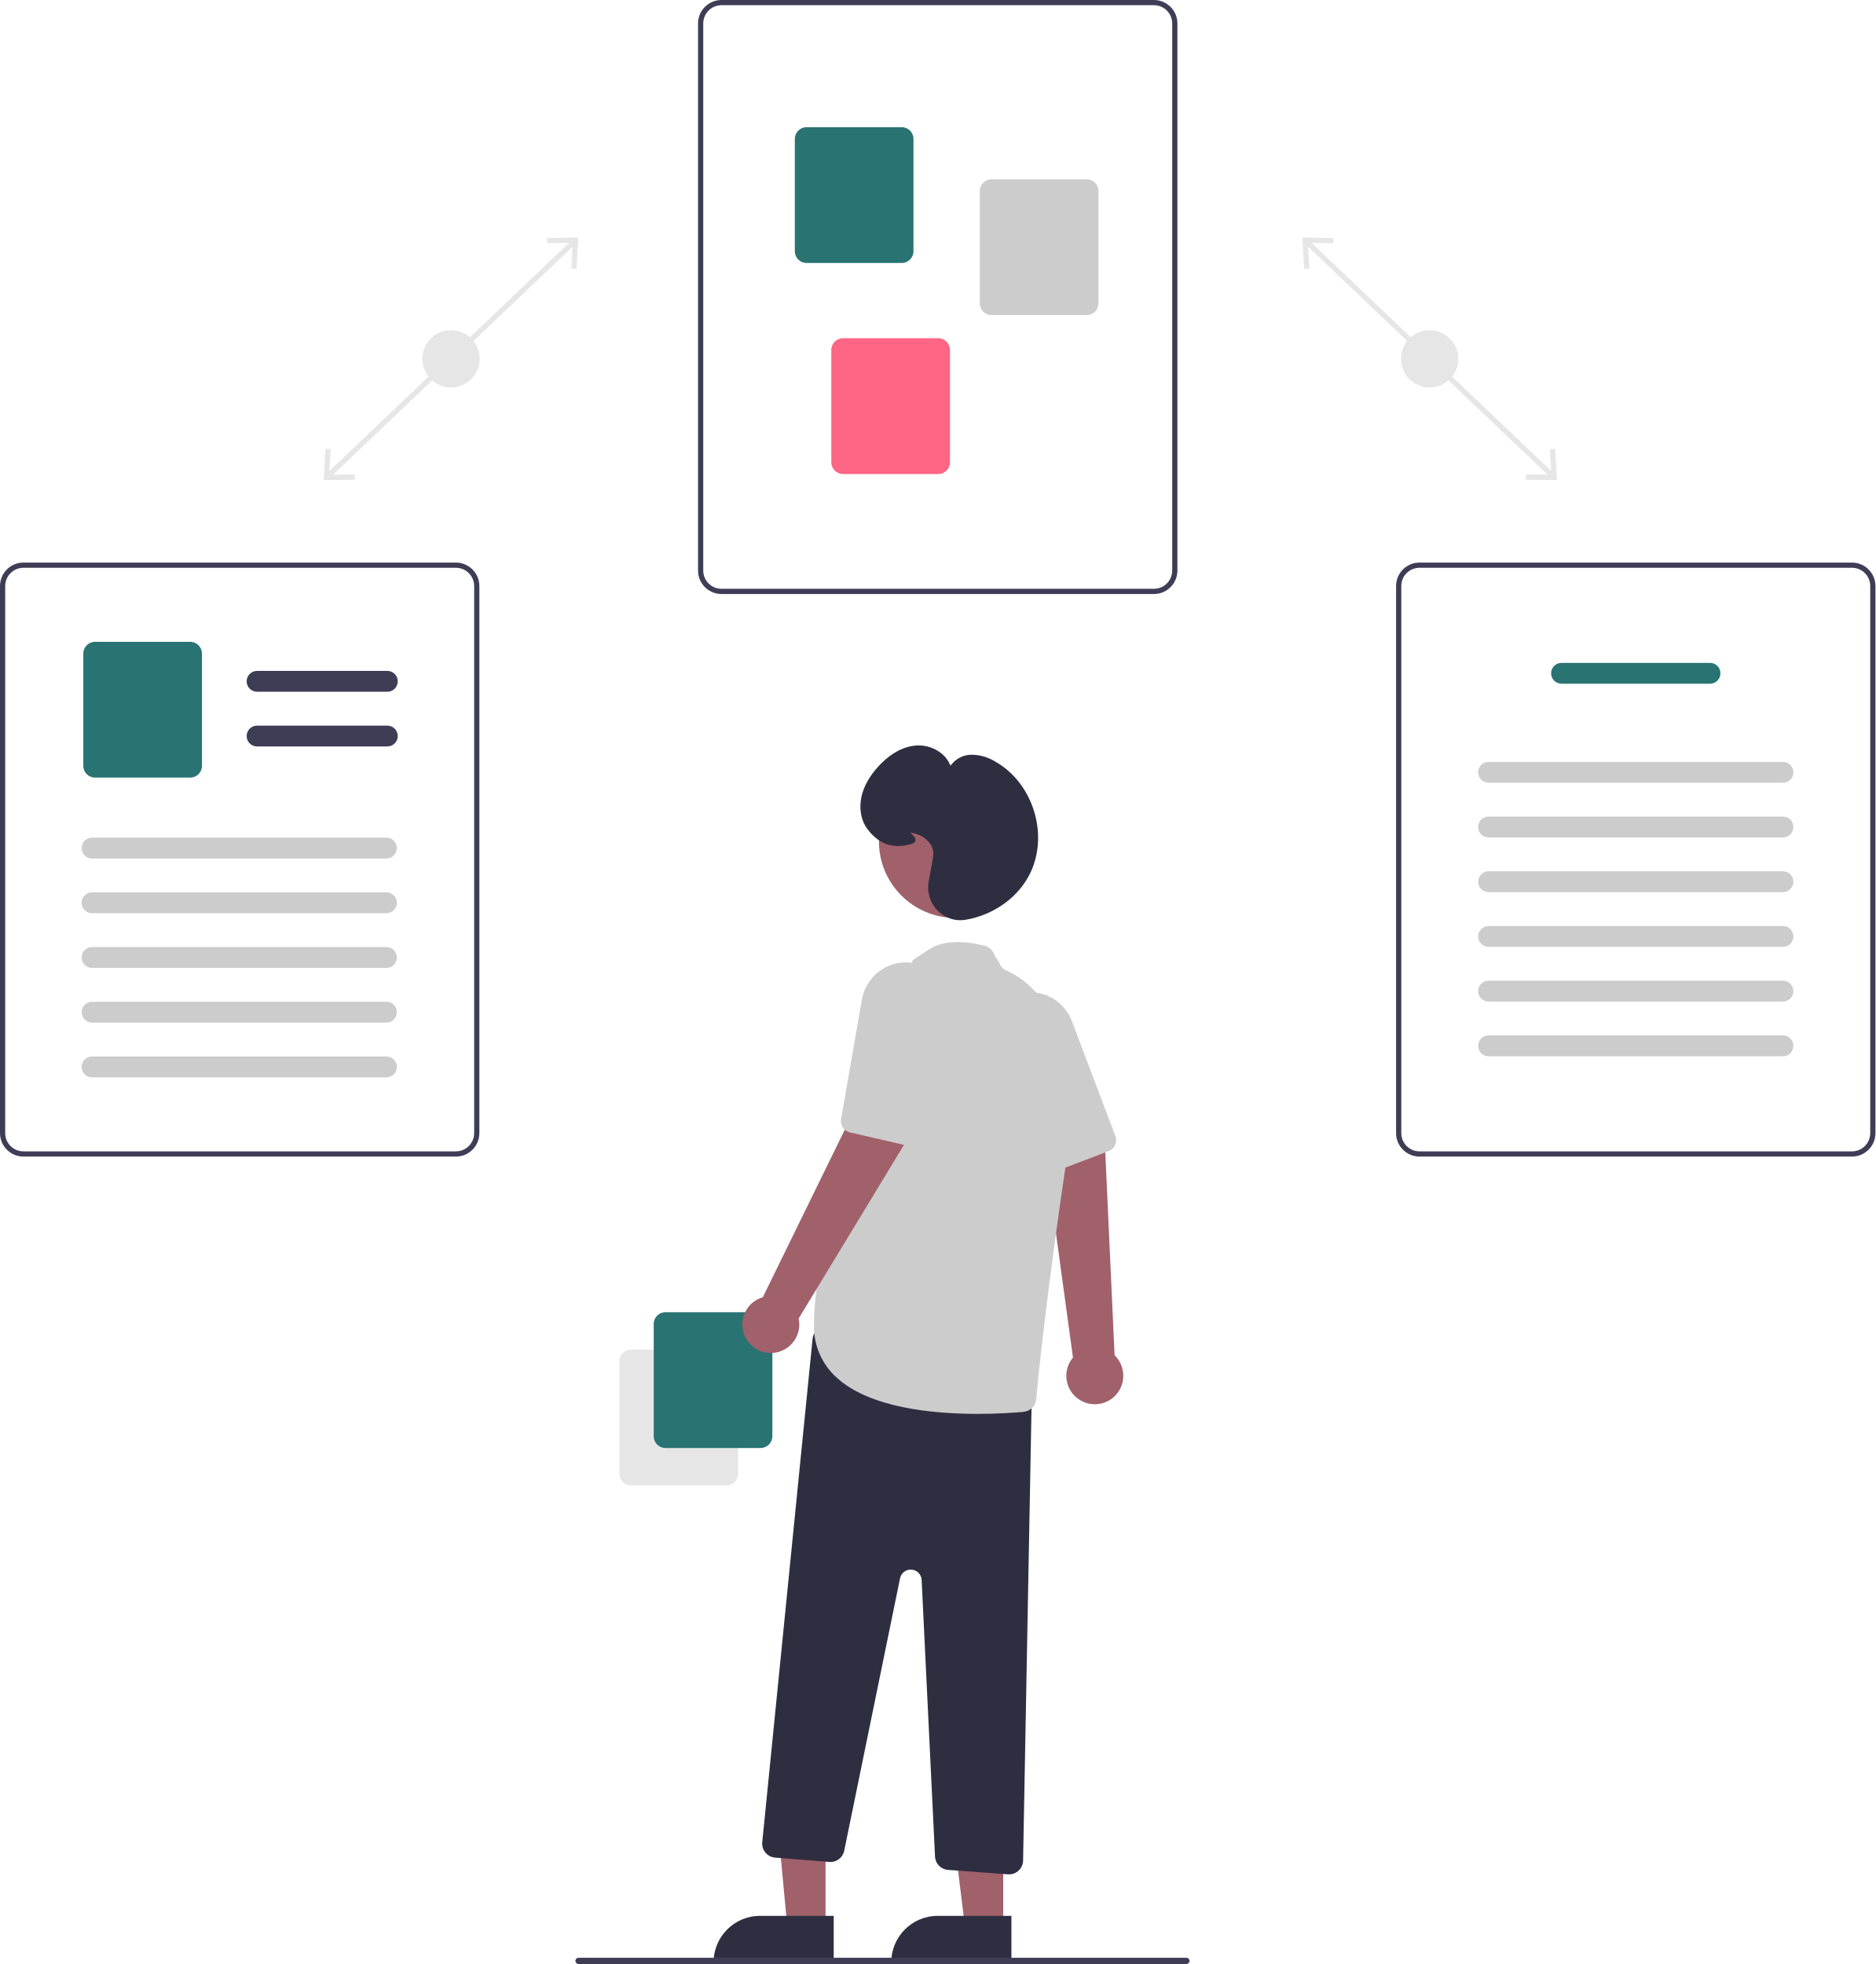
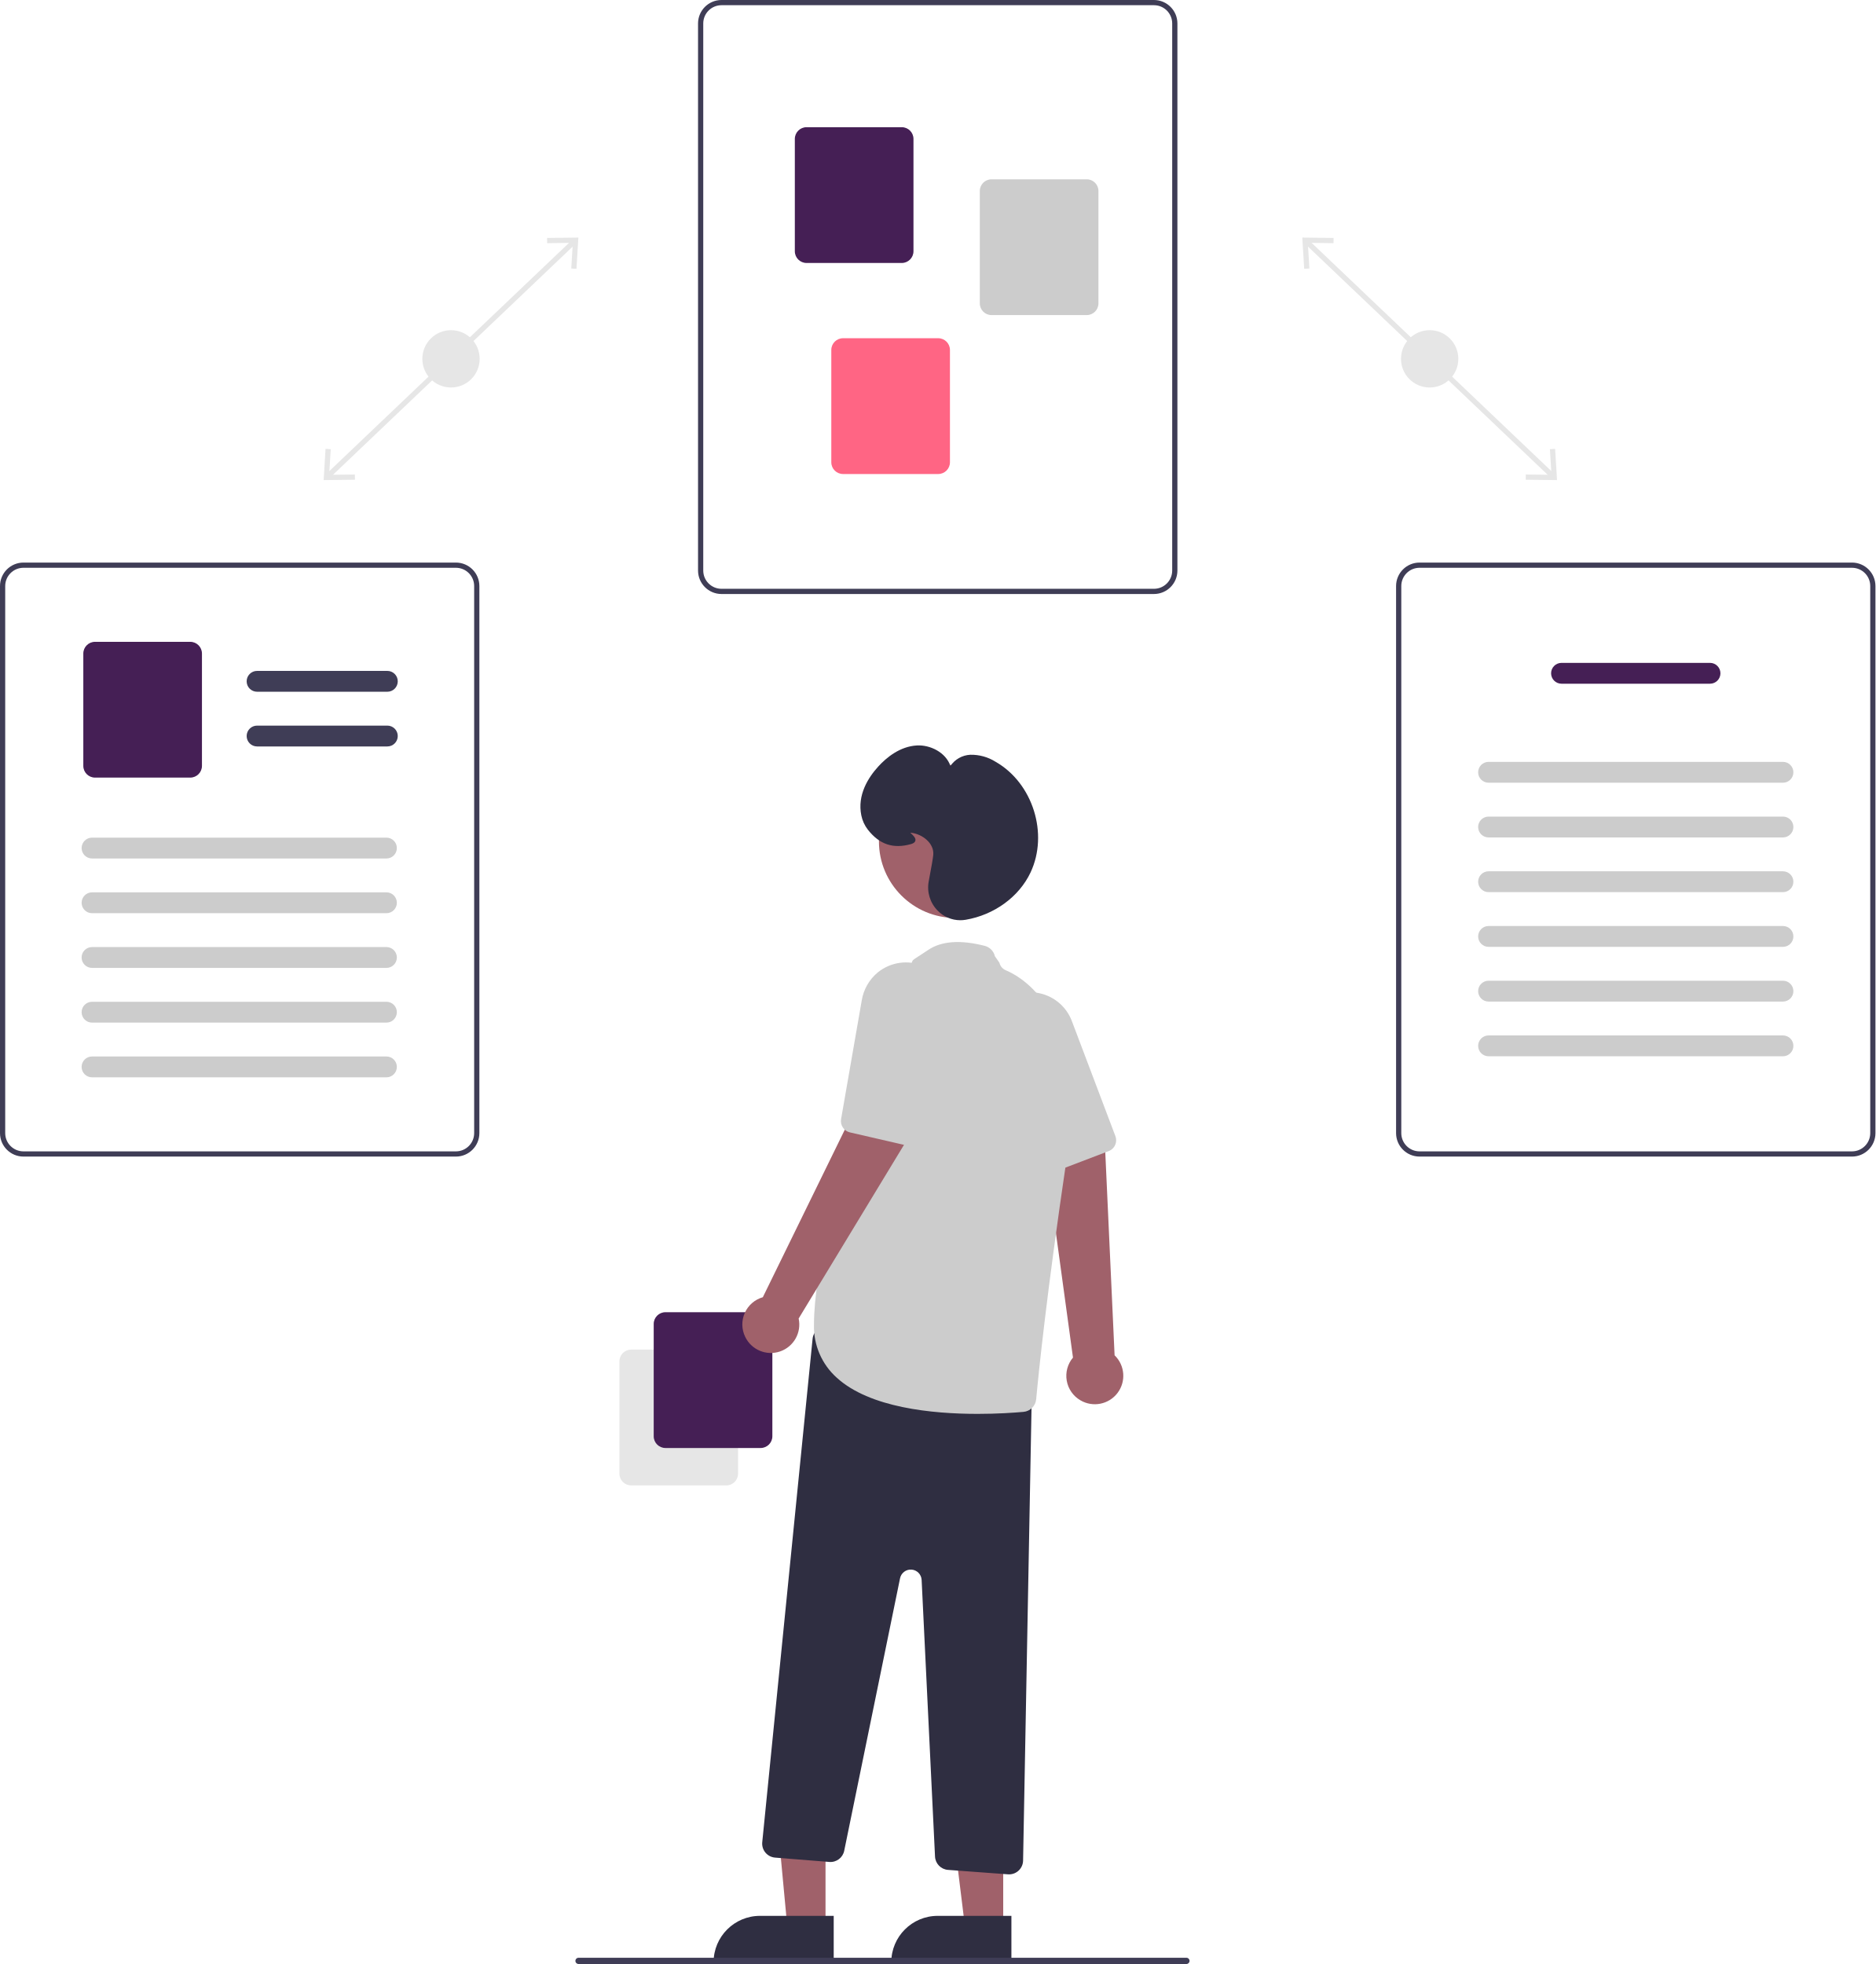
<svg xmlns="http://www.w3.org/2000/svg" id="ade88119-7f3a-4b65-9776-bb54acb4e160" data-name="Layer 1" width="601.6" height="630" viewBox="0 0 601.6 630">
  <rect x="756.964" y="195.507" width="1.672" height="109.196" transform="translate(-245.0684 491.4875) rotate(-46.40674)" fill="#e6e6e6" />
  <polygon points="498.845 143.982 497.175 144.083 497.679 152.309 489.437 152.21 489.419 153.882 499.457 154.001 498.845 143.982" fill="#e6e6e6" />
  <polygon points="427.781 76.326 427.763 77.998 419.522 77.899 420.026 86.125 418.355 86.226 417.745 76.206 427.781 76.326" fill="#e6e6e6" />
  <circle cx="458.6" cy="115.105" r="9.193" fill="#e6e6e6" />
  <rect x="389.274" y="249.269" width="109.196" height="1.672" transform="translate(-349.2594 240.0306) rotate(-43.59326)" fill="#e6e6e6" />
  <polygon points="103.815 154.001 113.853 153.882 113.834 152.21 105.593 152.309 106.097 144.083 104.427 143.982 103.815 154.001" fill="#e6e6e6" />
  <polygon points="185.527 76.206 184.916 86.226 183.246 86.125 183.749 77.899 175.508 77.998 175.49 76.326 185.527 76.206" fill="#e6e6e6" />
  <circle cx="144.672" cy="115.105" r="9.193" fill="#e6e6e6" />
  <path d="M669.364,325.543H530.636a7.53,7.53,0,0,1-7.521-7.521v-175.5A7.53,7.53,0,0,1,530.636,135H669.364a7.53,7.53,0,0,1,7.521,7.521v175.5A7.53,7.53,0,0,1,669.364,325.543ZM530.636,136.671a5.857,5.857,0,0,0-5.85,5.85v175.5a5.857,5.857,0,0,0,5.85,5.85H669.364a5.857,5.857,0,0,0,5.85-5.85v-175.5a5.857,5.857,0,0,0-5.85-5.85Z" transform="translate(-299.2 -135)" fill="#3f3d56" />
-   <path d="M588.46,219.358h-30.537a3.765,3.765,0,0,1-3.761-3.761V179.562a3.765,3.765,0,0,1,3.761-3.761h30.537a3.765,3.765,0,0,1,3.761,3.761v36.036A3.765,3.765,0,0,1,588.46,219.358Z" transform="translate(-299.2 -135)" fill="#297373" />
+   <path d="M588.46,219.358h-30.537a3.765,3.765,0,0,1-3.761-3.761V179.562a3.765,3.765,0,0,1,3.761-3.761h30.537a3.765,3.765,0,0,1,3.761,3.761v36.036A3.765,3.765,0,0,1,588.46,219.358Z" transform="translate(-299.2 -135)" fill="#451f55" />
  <path d="M647.796,236.073h-30.537a3.765,3.765,0,0,1-3.761-3.761V196.276a3.765,3.765,0,0,1,3.761-3.761h30.537a3.765,3.765,0,0,1,3.761,3.761V232.312A3.765,3.765,0,0,1,647.796,236.073Z" transform="translate(-299.2 -135)" fill="#ccc" />
  <path d="M600.16,287.051h-30.537a3.765,3.765,0,0,1-3.761-3.761V247.255a3.765,3.765,0,0,1,3.761-3.761h30.537a3.765,3.765,0,0,1,3.761,3.761v36.036A3.765,3.765,0,0,1,600.16,287.051Z" transform="translate(-299.2 -135)" fill="#ff6584" />
  <path d="M893.279,506H754.55a7.53,7.53,0,0,1-7.521-7.521v-175.5a7.53,7.53,0,0,1,7.521-7.521H893.279A7.53,7.53,0,0,1,900.8,322.979v175.5A7.53,7.53,0,0,1,893.279,506ZM754.55,317.129a5.857,5.857,0,0,0-5.85,5.85v175.5a5.857,5.857,0,0,0,5.85,5.85H893.279a5.857,5.857,0,0,0,5.85-5.85v-175.5a5.857,5.857,0,0,0-5.85-5.85Z" transform="translate(-299.2 -135)" fill="#3f3d56" />
-   <path d="M847.732,354.318H800.096a3.343,3.343,0,0,1,0-6.686h47.636a3.343,3.343,0,0,1,0,6.686Z" transform="translate(-299.2 -135)" fill="#297373" />
+   <path d="M847.732,354.318H800.096a3.343,3.343,0,0,1,0-6.686h47.636a3.343,3.343,0,0,1,0,6.686Z" transform="translate(-299.2 -135)" fill="#451f55" />
  <path d="M871.132,386.075H776.696a3.343,3.343,0,1,1,0-6.686h94.436a3.343,3.343,0,1,1,0,6.686Z" transform="translate(-299.2 -135)" fill="#ccc" />
  <path d="M871.132,403.625H776.696a3.343,3.343,0,1,1,0-6.686h94.436a3.343,3.343,0,1,1,0,6.686Z" transform="translate(-299.2 -135)" fill="#ccc" />
  <path d="M871.132,421.175H776.696a3.343,3.343,0,1,1,0-6.686h94.436a3.343,3.343,0,1,1,0,6.686Z" transform="translate(-299.2 -135)" fill="#ccc" />
  <path d="M871.132,438.725H776.696a3.343,3.343,0,1,1,0-6.686h94.436a3.343,3.343,0,1,1,0,6.686Z" transform="translate(-299.2 -135)" fill="#ccc" />
  <path d="M871.132,456.275H776.696a3.343,3.343,0,1,1,0-6.686h94.436a3.343,3.343,0,1,1,0,6.686Z" transform="translate(-299.2 -135)" fill="#ccc" />
  <path d="M871.132,473.825H776.696a3.343,3.343,0,1,1,0-6.686h94.436a3.343,3.343,0,1,1,0,6.686Z" transform="translate(-299.2 -135)" fill="#ccc" />
  <path d="M445.45,506H306.721A7.53,7.53,0,0,1,299.2,498.479v-175.5a7.53,7.53,0,0,1,7.521-7.521H445.45a7.53,7.53,0,0,1,7.521,7.521v175.5A7.53,7.53,0,0,1,445.45,506ZM306.721,317.129a5.857,5.857,0,0,0-5.85,5.85v175.5a5.857,5.857,0,0,0,5.85,5.85H445.45a5.857,5.857,0,0,0,5.85-5.85v-175.5a5.857,5.857,0,0,0-5.85-5.85Z" transform="translate(-299.2 -135)" fill="#3f3d56" />
  <path d="M423.448,356.893H381.663a3.343,3.343,0,0,1,0-6.686h41.786a3.343,3.343,0,1,1,0,6.686Z" transform="translate(-299.2 -135)" fill="#3f3d56" />
  <path d="M423.448,374.443H381.663a3.343,3.343,0,0,1,0-6.686h41.786a3.343,3.343,0,1,1,0,6.686Z" transform="translate(-299.2 -135)" fill="#3f3d56" />
-   <path d="M360.222,384.436h-30.537a3.765,3.765,0,0,1-3.761-3.761V344.639a3.765,3.765,0,0,1,3.761-3.761h30.537a3.765,3.765,0,0,1,3.761,3.761v36.036A3.765,3.765,0,0,1,360.222,384.436Z" transform="translate(-299.2 -135)" fill="#297373" />
+   <path d="M360.222,384.436h-30.537a3.765,3.765,0,0,1-3.761-3.761V344.639a3.765,3.765,0,0,1,3.761-3.761h30.537a3.765,3.765,0,0,1,3.761,3.761v36.036A3.765,3.765,0,0,1,360.222,384.436Z" transform="translate(-299.2 -135)" fill="#451f55" />
  <path d="M423.159,410.378H328.723a3.343,3.343,0,1,1,0-6.686H423.159a3.343,3.343,0,1,1,0,6.686Z" transform="translate(-299.2 -135)" fill="#ccc" />
  <path d="M423.159,427.928H328.723a3.343,3.343,0,1,1,0-6.686H423.159a3.343,3.343,0,1,1,0,6.686Z" transform="translate(-299.2 -135)" fill="#ccc" />
  <path d="M423.159,445.478H328.723a3.343,3.343,0,1,1,0-6.686H423.159a3.343,3.343,0,1,1,0,6.686Z" transform="translate(-299.2 -135)" fill="#ccc" />
  <path d="M423.159,463.028H328.723a3.343,3.343,0,1,1,0-6.686H423.159a3.343,3.343,0,1,1,0,6.686Z" transform="translate(-299.2 -135)" fill="#ccc" />
  <path d="M423.159,480.578H328.723a3.343,3.343,0,1,1,0-6.686H423.159a3.343,3.343,0,1,1,0,6.686Z" transform="translate(-299.2 -135)" fill="#ccc" />
  <path d="M497.895,607.719V571.683a3.765,3.765,0,0,1,3.761-3.761h30.537a3.765,3.765,0,0,1,3.761,3.761v36.036a3.765,3.765,0,0,1-3.761,3.761h-30.537A3.765,3.765,0,0,1,497.895,607.719Z" transform="translate(-299.2 -135)" fill="#e6e6e6" />
-   <path d="M508.895,595.719V559.683a3.765,3.765,0,0,1,3.761-3.761h30.537a3.765,3.765,0,0,1,3.761,3.761v36.036a3.765,3.765,0,0,1-3.761,3.761h-30.537A3.765,3.765,0,0,1,508.895,595.719Z" transform="translate(-299.2 -135)" fill="#297373" />
+   <path d="M508.895,595.719V559.683a3.765,3.765,0,0,1,3.761-3.761h30.537a3.765,3.765,0,0,1,3.761,3.761v36.036a3.765,3.765,0,0,1-3.761,3.761h-30.537A3.765,3.765,0,0,1,508.895,595.719Z" transform="translate(-299.2 -135)" fill="#451f55" />
  <path d="M645.784,584.188a9.078,9.078,0,0,1-2.398-13.711l-9.466-69.188,19.718.968,3.096,67.486a9.127,9.127,0,0,1-10.949,14.446Z" transform="translate(-299.2 -135)" fill="#a0616a" />
  <path d="M656.344,503.179a3.705,3.705,0,0,1-1.505,1.064l-17.72,6.763a3.723,3.723,0,0,1-4.729-1.965l-15.696-35.275a14.74,14.74,0,0,1-.721-10.431,14.337,14.337,0,0,1,10.912-9.782,13.673,13.673,0,0,1,5.89.083,14.28,14.28,0,0,1,10.263,8.921l13.956,36.89A3.73,3.73,0,0,1,656.344,503.179Z" transform="translate(-299.2 -135)" fill="#ccc" />
  <polygon points="264.807 618.06 252.547 618.06 248.102 570.549 264.809 570.773 264.807 618.06" fill="#a0616a" />
  <path d="M243.79,614.557h23.644a0,0,0,0,1,0,0v14.887a0,0,0,0,1,0,0H228.903a0,0,0,0,1,0,0v0A14.887,14.887,0,0,1,243.79,614.557Z" fill="#2f2e41" />
  <polygon points="321.807 618.06 309.547 618.06 303.715 570.772 321.809 570.773 321.807 618.06" fill="#a0616a" />
  <path d="M300.79,614.557h23.644a0,0,0,0,1,0,0v14.887a0,0,0,0,1,0,0H285.903a0,0,0,0,1,0,0v0A14.887,14.887,0,0,1,300.79,614.557Z" fill="#2f2e41" />
  <path d="M622.549,736.236l-19.255-1.426a4.506,4.506,0,0,1-4.162-4.271L594.838,641.809a3.5,3.5,0,0,0-6.925-.533L570.002,728.683a4.506,4.506,0,0,1-4.767,3.582l-17.406-1.393a4.5,4.5,0,0,1-4.119-4.933L559.858,564.463a4.5,4.5,0,0,1,5.434-3.949l61.406,13.349a4.511,4.511,0,0,1,3.543,4.481L627.381,731.832a4.502,4.502,0,0,1-4.489,4.416C622.778,736.248,622.664,736.243,622.549,736.236Z" transform="translate(-299.2 -135)" fill="#2f2e41" />
  <circle cx="306.503" cy="269.888" r="24.561" fill="#a0616a" />
  <path d="M567.596,576.915a21.962,21.962,0,0,1-7.294-16.866c0-35.301,30.556-114.168,31.514-116.629.093-.593.9-.849,5.129-3.706,4.232-2.859,10.335-3.299,18.139-1.306a4.479,4.479,0,0,1,3.25,3.318l1.452,2.098a3.491,3.491,0,0,0,2.029,2.406c6.293,2.651,26.298,14.878,19.481,60.892-6.332,42.743-8.902,67.881-9.713,76.705a4.491,4.491,0,0,1-4.072,4.065c-3.086.276-8.382.644-14.689.644C598.202,588.536,578.147,586.564,567.596,576.915Z" transform="translate(-299.2 -135)" fill="#ccc" />
  <path d="M538.247,563.837a9.078,9.078,0,0,1,5.649-12.722L574.589,488.39l15.833,11.791-35.034,57.763a9.127,9.127,0,0,1-17.142,5.894Z" transform="translate(-299.2 -135)" fill="#a0616a" />
  <path d="M592.156,502.454a3.705,3.705,0,0,1-1.843.045l-18.482-4.258a3.723,3.723,0,0,1-2.832-4.266l6.623-38.038a14.74,14.74,0,0,1,5.214-9.064,14.337,14.337,0,0,1,14.511-2.043,13.673,13.673,0,0,1,4.844,3.351,14.28,14.28,0,0,1,3.551,13.127l-8.967,38.409A3.73,3.73,0,0,1,592.156,502.454Z" transform="translate(-299.2 -135)" fill="#ccc" />
  <path d="M599.953,427.079a10.584,10.584,0,0,1-2.839-9.387c.856-4.479,1.359-7.41,1.455-8.477h0c.326-3.648-3.361-6.601-7.01-7.07-.141-.018-.26-.031-.359-.039.093.091.193.184.28.267.693.651,1.556,1.462,1.351,2.298-.124.503-.584.861-1.407,1.091-5.706,1.597-10.101.131-13.831-4.616a11.026,11.026,0,0,1-2.105-4.598c-1.336-6.555,2.224-12.143,5.446-15.675,2.657-2.913,6.964-6.449,12.394-6.752,4.223-.236,9.246,2.194,10.749,6.574a8.159,8.159,0,0,1,6.361-3.586,14.662,14.662,0,0,1,8.158,2.269c11.909,6.822,17.027,23.073,11.177,35.488-3.68,7.809-11.654,13.623-20.81,15.172a10.393,10.393,0,0,1-1.735.147A10.115,10.115,0,0,1,599.953,427.079Z" transform="translate(-299.2 -135)" fill="#2f2e41" />
  <path d="M484.779,765h195a1,1,0,0,0,0-2h-195a1,1,0,1,0,0,2Z" transform="translate(-299.2 -135)" fill="#3f3d56" />
</svg>
